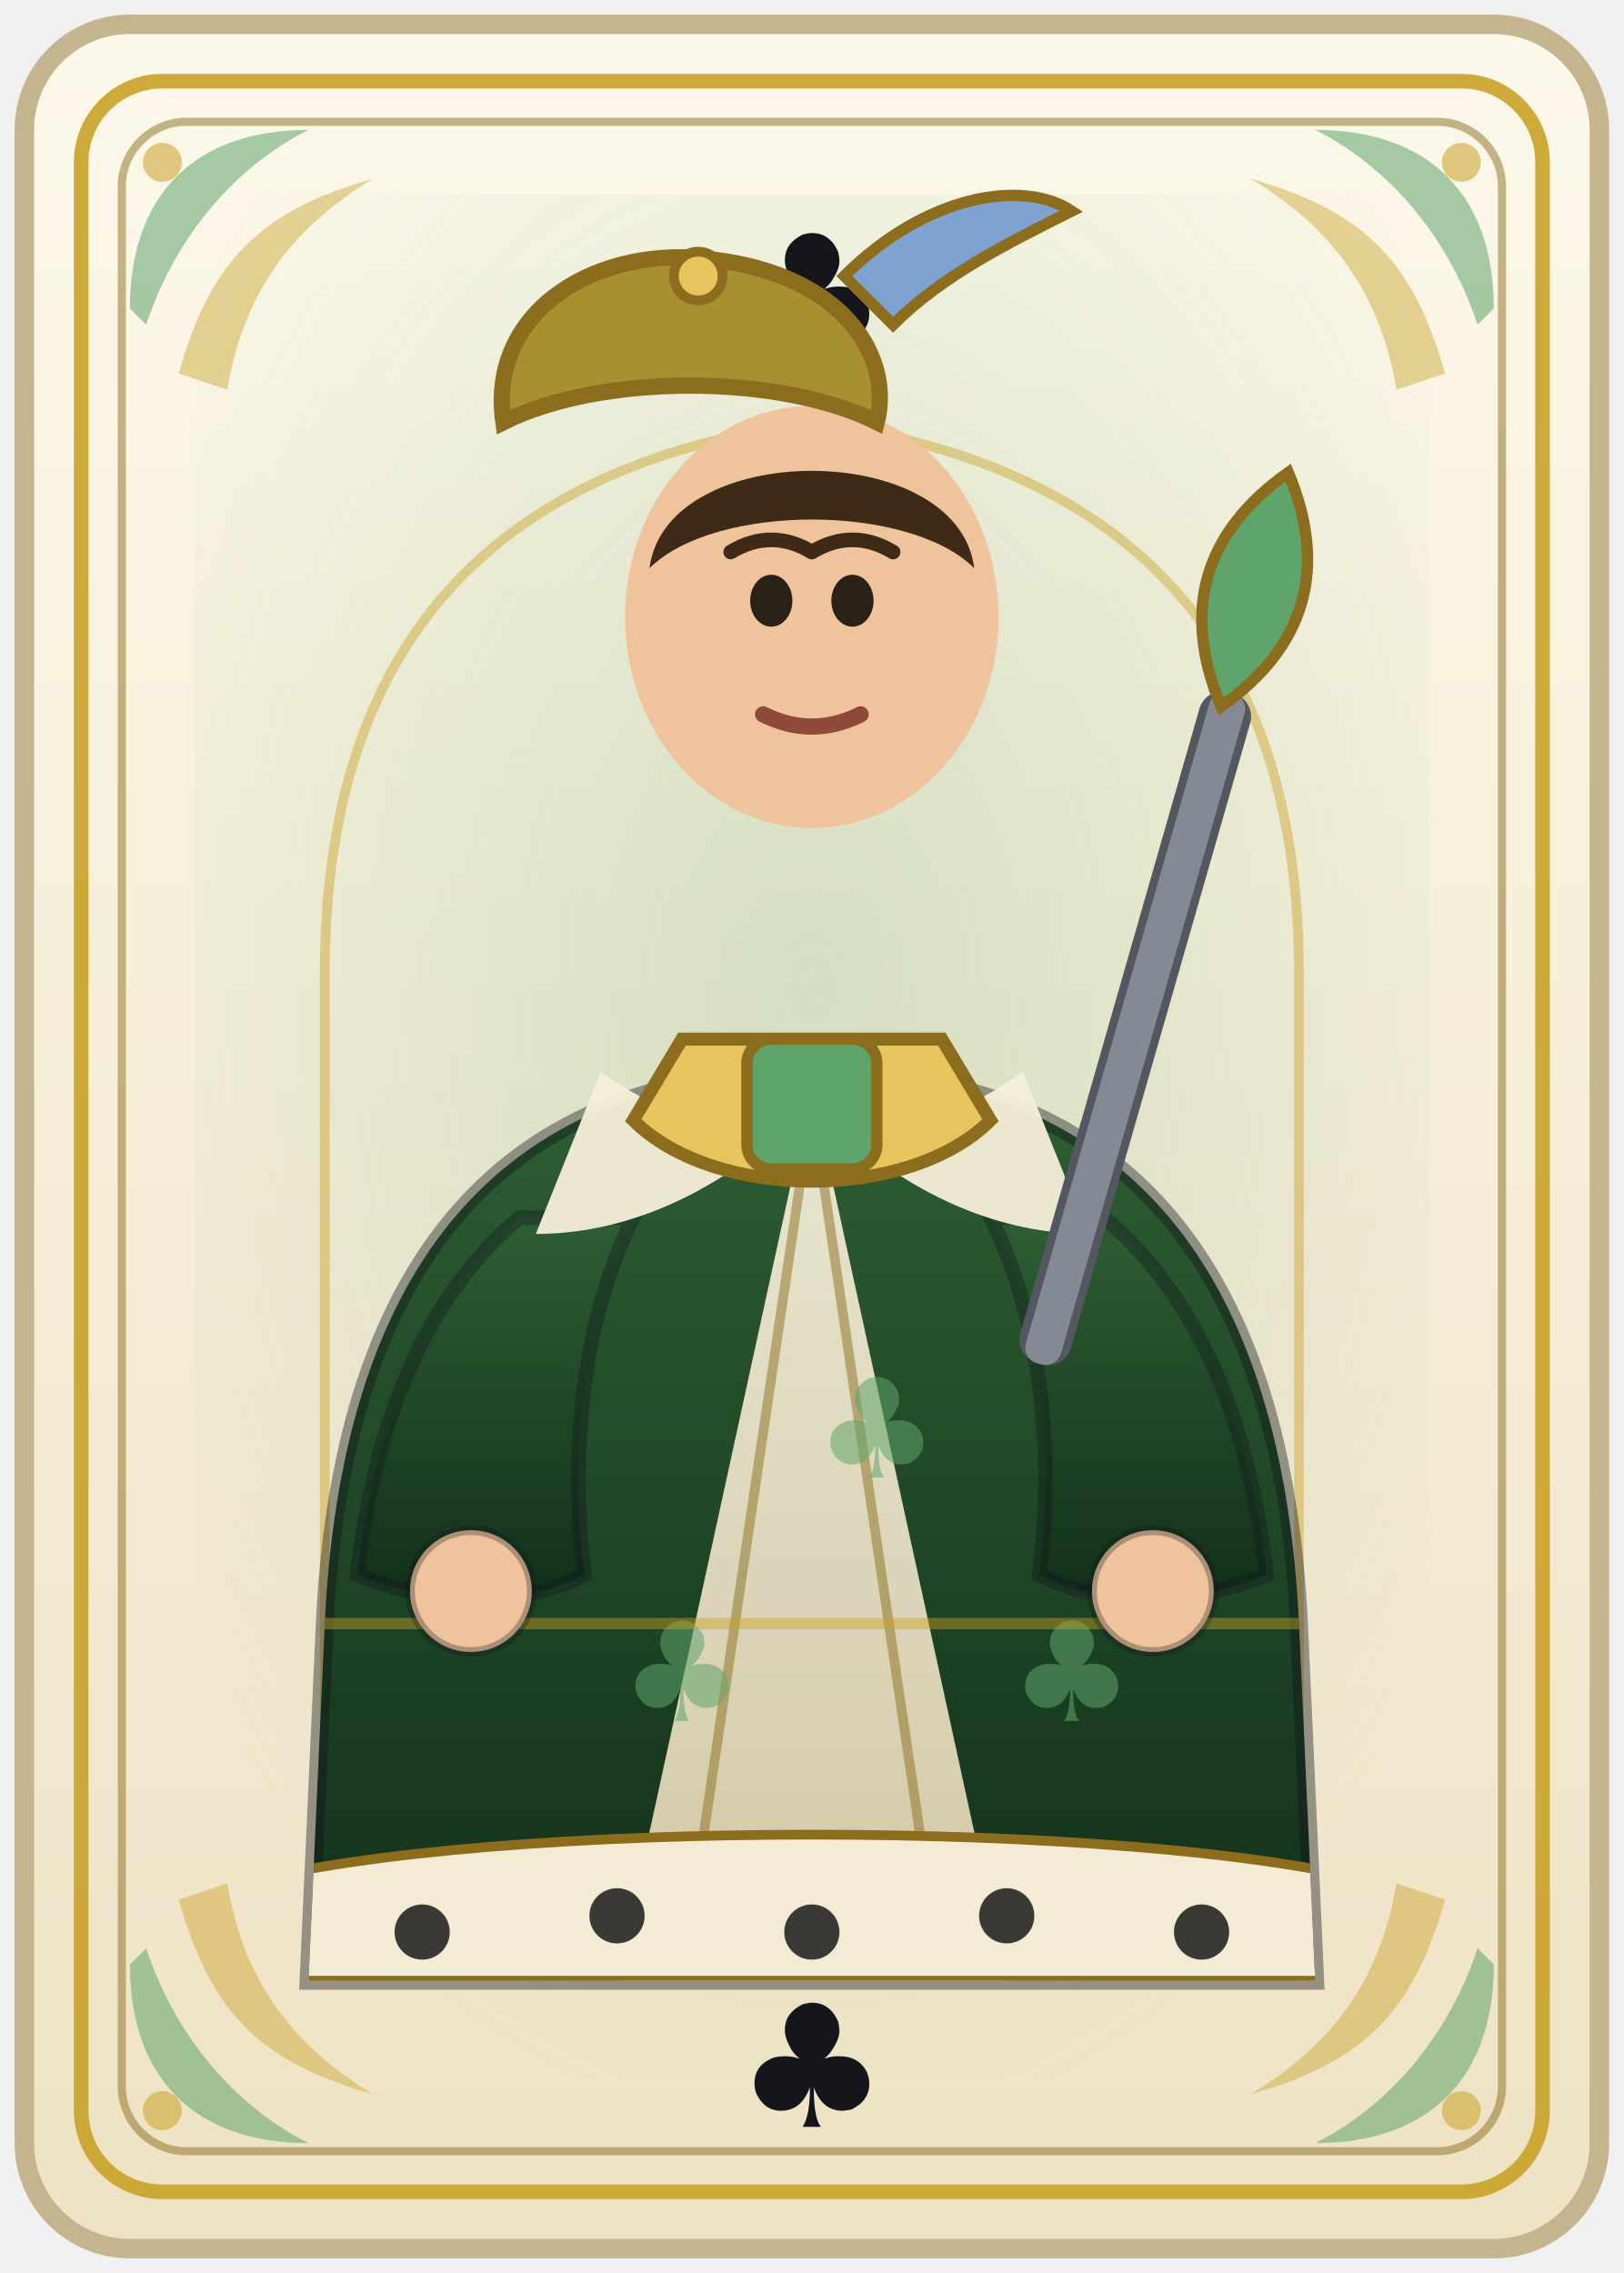
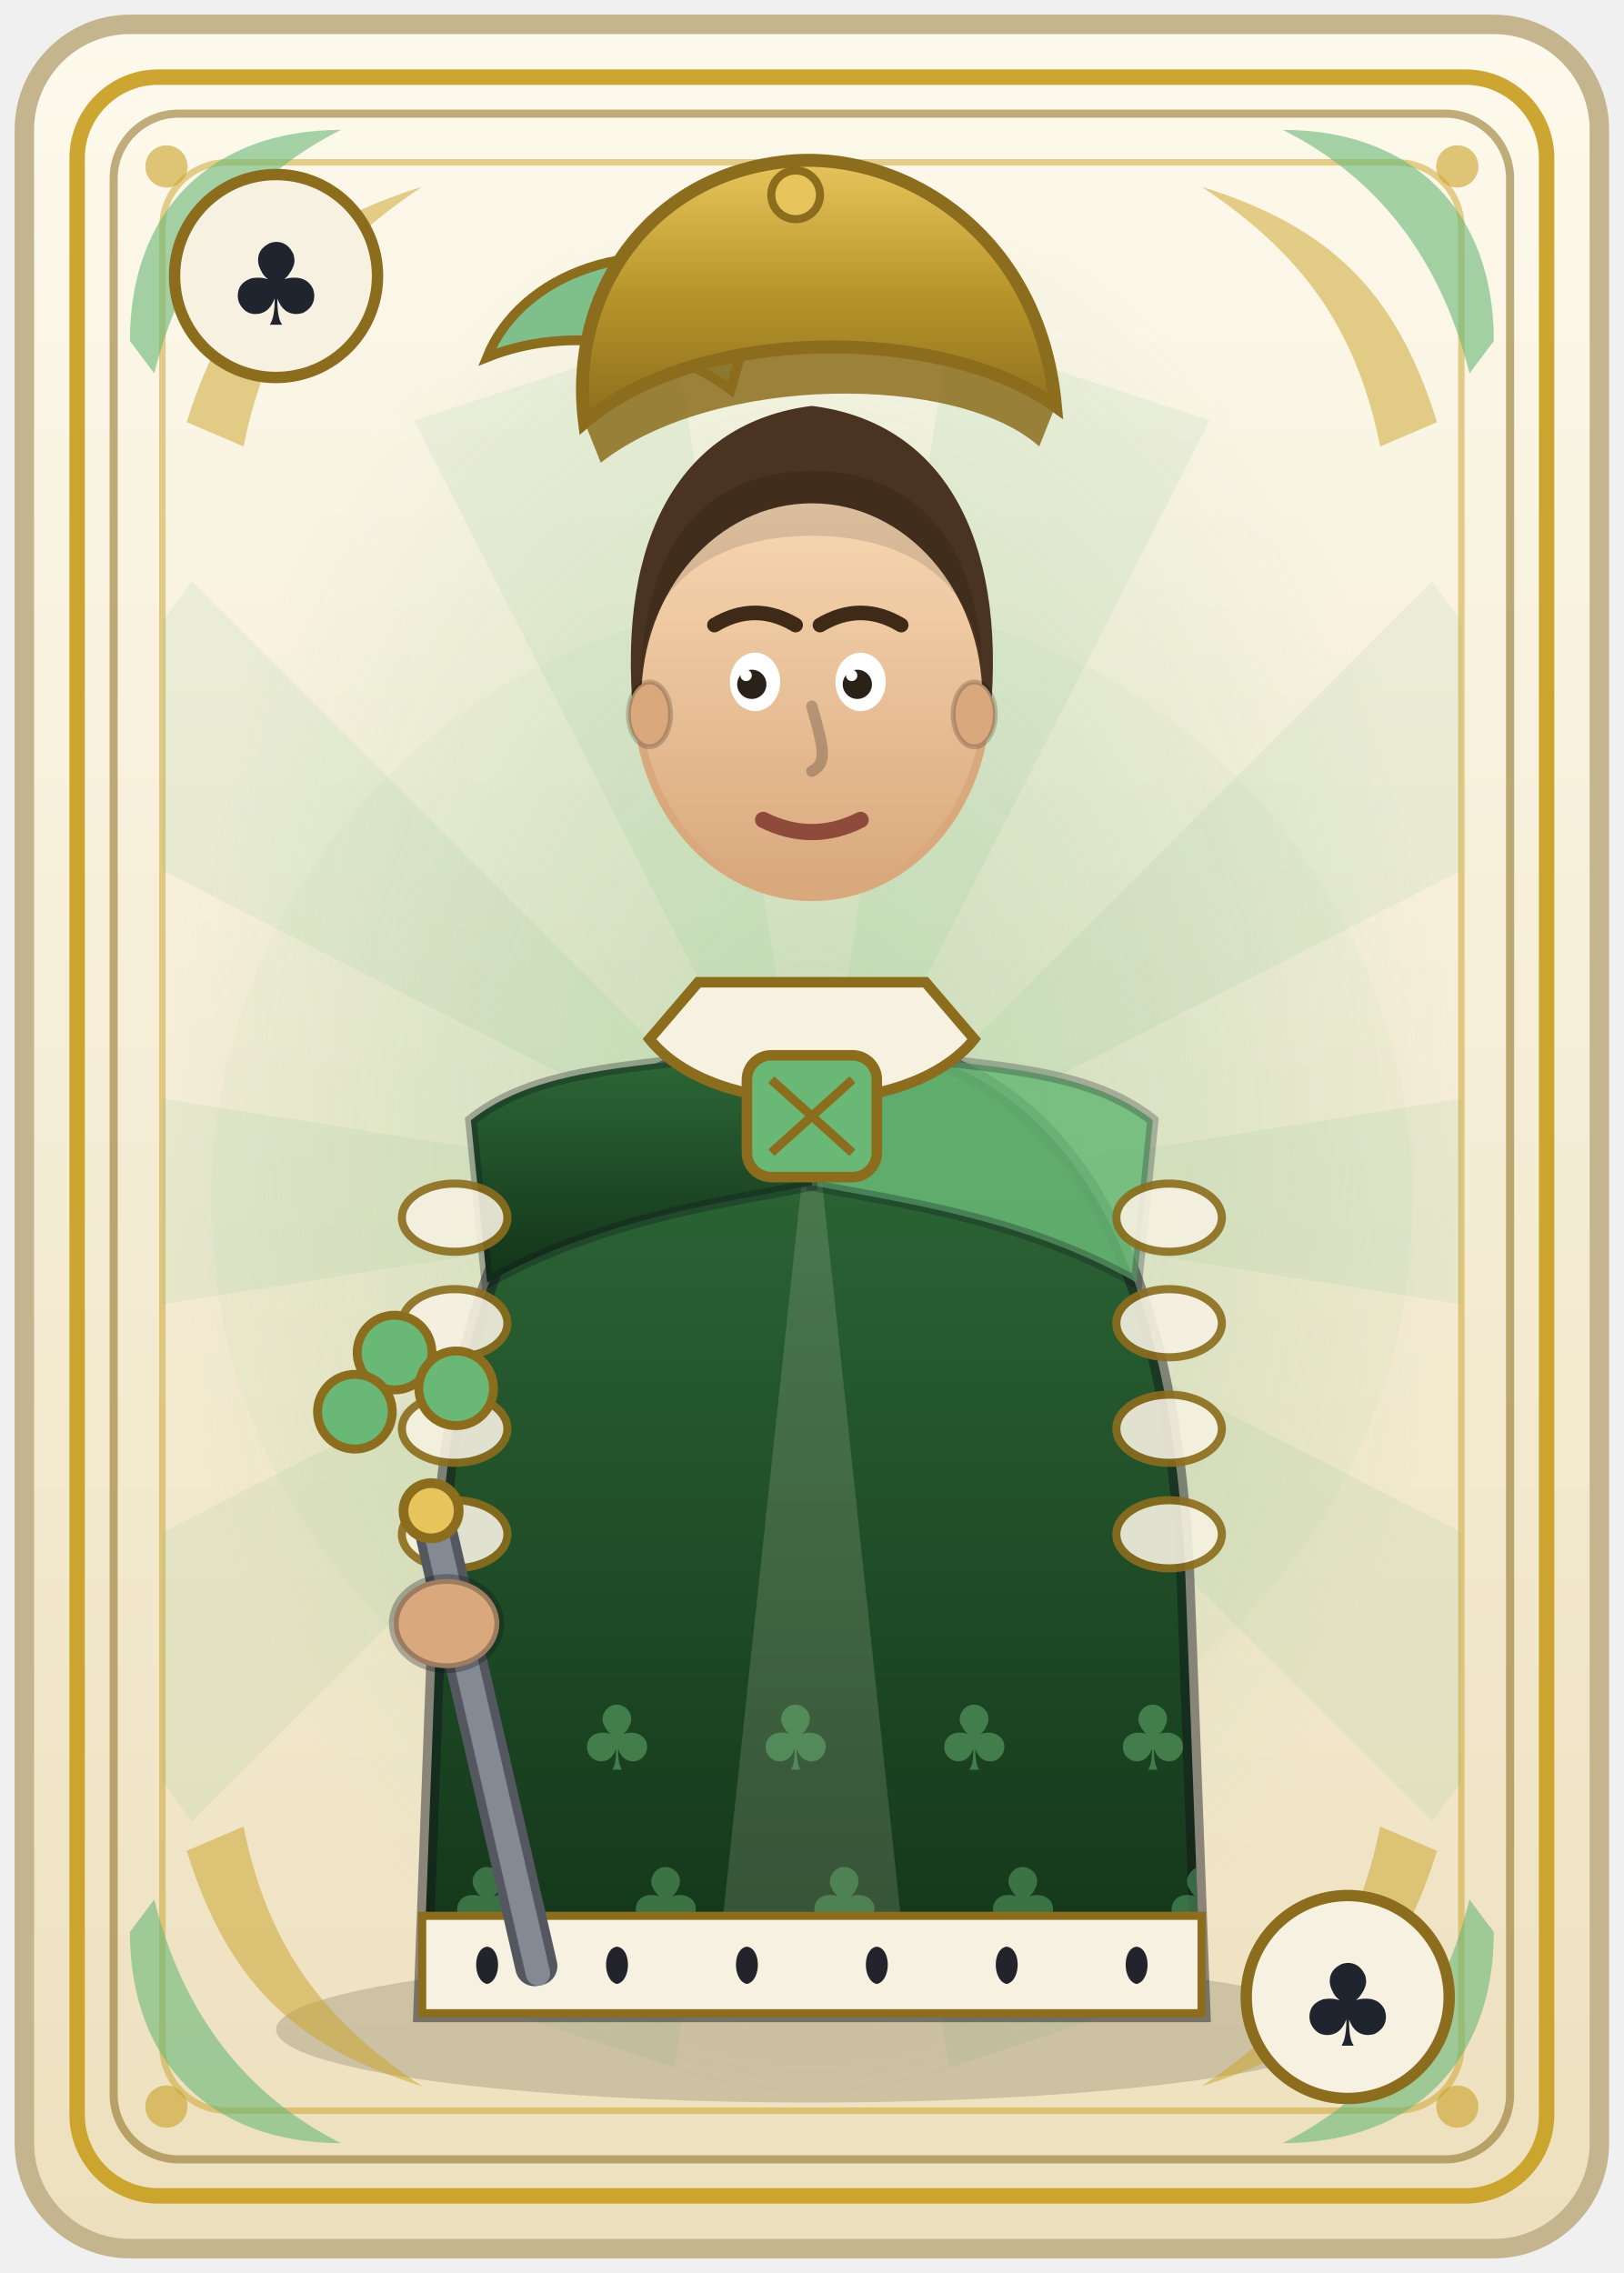
<svg xmlns="http://www.w3.org/2000/svg" viewBox="0 0 200 280">
  <defs>
    <linearGradient id="bg" x1="0" y1="0" x2="0" y2="1">
-       <stop offset="0" stop-color="#FCF8EA" />
-       <stop offset="1" stop-color="#EEE2C4" />
+       <stop offset="0" stop-color="#FDF9EC" />
+       <stop offset="1" stop-color="#EDE0BE" />
    </linearGradient>
    <linearGradient id="robe" x1="0" y1="0" x2="0" y2="1">
-       <stop offset="0" stop-color="#2E5E33" />
-       <stop offset="1" stop-color="#12301A" />
+       <stop offset="0" stop-color="#2F6B39" />
+       <stop offset="1" stop-color="#123318" />
    </linearGradient>
-     <linearGradient id="inner" x1="0" y1="0" x2="0" y2="1">
-       <stop offset="0" stop-color="#F8F2DE" />
-       <stop offset="1" stop-color="#E2D5B2" />
+     <linearGradient id="metalGrad" x1="0" y1="0" x2="0" y2="1">
+       <stop offset="0" stop-color="#E7C55C" />
+       <stop offset="0.5" stop-color="#B9962B" />
+       <stop offset="1" stop-color="#8C6D1D" />
    </linearGradient>
-     <radialGradient id="halo" cx="0.5" cy="0.42" r="0.62">
-       <stop offset="0" stop-color="#5FA46A" stop-opacity="0.22" />
-       <stop offset="1" stop-color="#5FA46A" stop-opacity="0" />
+     <linearGradient id="skinGrad" x1="0" y1="0" x2="0" y2="1">
+       <stop offset="0" stop-color="#F7D7B2" />
+       <stop offset="1" stop-color="#D9A87C" />
+     </linearGradient>
+     <radialGradient id="halo" cx="0.5" cy="0.5" r="0.5">
+       <stop offset="0" stop-color="#69B876" stop-opacity="0.30" />
+       <stop offset="1" stop-color="#69B876" stop-opacity="0" />
    </radialGradient>
-     <clipPath id="robeClip">
-       <path d="M100 132 C60 132 42 158 40 200 L38 244 L162 244 L160 200 C158 158 140 132 100 132 Z" />
+     <clipPath id="artClip">
+       <rect x="20" y="20" width="160" height="240" rx="8" />
    </clipPath>
  </defs>
  <rect x="3" y="3" width="194" height="274" rx="13" fill="url(#bg)" stroke="#C4B58E" stroke-width="2.4" />
-   <rect x="10" y="10" width="180" height="260" rx="10" fill="none" stroke="#C9A227" stroke-width="1.8" opacity="0.9" />
-   <rect x="15" y="15" width="170" height="250" rx="8" fill="none" stroke="#8C6D1D" stroke-width="1" opacity="0.5" />
-   <g transform="translate(16 16)" opacity="0.55">
-     <path d="M0 22 C0 8 8 0 22 0 C14 4 6 12 2 24 Z" fill="#5FA46A" />
-     <path d="M6 30 C10 16 16 10 30 6 C20 12 14 20 12 32 Z" fill="#C9A227" opacity="0.8" />
-     <circle cx="4" cy="4" r="2.4" fill="#C9A227" />
+   <rect x="9.5" y="9.5" width="181" height="261" rx="10" fill="none" stroke="#C9A227" stroke-width="1.9" opacity="0.95" />
+   <rect x="14" y="14" width="172" height="252" rx="8" fill="none" stroke="#8C6D1D" stroke-width="1" opacity="0.55" />
+   <rect x="20" y="20" width="160" height="240" rx="8" fill="none" stroke="#C9A227" stroke-width="0.8" opacity="0.5" />
+   <g clip-path="url(#artClip)">
+     <rect x="20" y="20" width="160" height="240" fill="url(#halo)" />
+     <g clip-path="url(#artClip)">
+       <path d="M100 148 L206.7 131.1 L206.7 164.9 Z" fill="#69B876" opacity="0.10" />
+       <path d="M100 148 L196.2 197.0 L176.4 224.4 Z" fill="#69B876" opacity="0.10" />
+       <path d="M100 148 L149.0 244.2 L116.9 254.7 Z" fill="#69B876" opacity="0.10" />
+       <path d="M100 148 L83.1 254.7 L51.0 244.2 Z" fill="#69B876" opacity="0.10" />
+       <path d="M100 148 L23.6 224.4 L3.8 197.0 Z" fill="#69B876" opacity="0.10" />
+       <path d="M100 148 L-6.7 164.9 L-6.7 131.1 Z" fill="#69B876" opacity="0.10" />
+       <path d="M100 148 L3.8 99.0 L23.6 71.6 Z" fill="#69B876" opacity="0.10" />
+       <path d="M100 148 L51.0 51.8 L83.1 41.3 Z" fill="#69B876" opacity="0.10" />
+       <path d="M100 148 L116.9 41.3 L149.0 51.8 Z" fill="#69B876" opacity="0.10" />
+       <path d="M100 148 L176.4 71.6 L196.2 99.0 Z" fill="#69B876" opacity="0.10" />
+       <circle cx="100" cy="148" r="74" fill="#69B876" opacity="0.05" />
+     </g>
+     <ellipse cx="100" cy="250" rx="66" ry="9" fill="#3A2E14" opacity="0.18" />
  </g>
-   <g transform="translate(184 16) scale(-1 1)" opacity="0.55">
-     <path d="M0 22 C0 8 8 0 22 0 C14 4 6 12 2 24 Z" fill="#5FA46A" />
-     <path d="M6 30 C10 16 16 10 30 6 C20 12 14 20 12 32 Z" fill="#C9A227" opacity="0.8" />
-     <circle cx="4" cy="4" r="2.4" fill="#C9A227" />
+   <g transform="translate(16 16)" opacity="0.6">
+     <path d="M0 26 C0 10 10 0 26 0 C16 5 7 14 3 30 Z" fill="#69B876" />
+     <path d="M7 36 C12 20 20 12 36 7 C24 15 17 24 14 39 Z" fill="#C9A227" opacity="0.85" />
+     <circle cx="4.5" cy="4.5" r="2.6" fill="#C9A227" />
  </g>
-   <g transform="translate(16 264) scale(1 -1)" opacity="0.55">
-     <path d="M0 22 C0 8 8 0 22 0 C14 4 6 12 2 24 Z" fill="#5FA46A" />
-     <path d="M6 30 C10 16 16 10 30 6 C20 12 14 20 12 32 Z" fill="#C9A227" opacity="0.8" />
-     <circle cx="4" cy="4" r="2.4" fill="#C9A227" />
+   <g transform="translate(184 16) scale(-1 1)" opacity="0.6">
+     <path d="M0 26 C0 10 10 0 26 0 C16 5 7 14 3 30 Z" fill="#69B876" />
+     <path d="M7 36 C12 20 20 12 36 7 C24 15 17 24 14 39 Z" fill="#C9A227" opacity="0.85" />
+     <circle cx="4.5" cy="4.5" r="2.6" fill="#C9A227" />
  </g>
-   <g transform="translate(184 264) scale(-1 -1)" opacity="0.55">
-     <path d="M0 22 C0 8 8 0 22 0 C14 4 6 12 2 24 Z" fill="#5FA46A" />
-     <path d="M6 30 C10 16 16 10 30 6 C20 12 14 20 12 32 Z" fill="#C9A227" opacity="0.8" />
-     <circle cx="4" cy="4" r="2.4" fill="#C9A227" />
+   <g transform="translate(16 264) scale(1 -1)" opacity="0.6">
+     <path d="M0 26 C0 10 10 0 26 0 C16 5 7 14 3 30 Z" fill="#69B876" />
+     <path d="M7 36 C12 20 20 12 36 7 C24 15 17 24 14 39 Z" fill="#C9A227" opacity="0.85" />
+     <circle cx="4.5" cy="4.5" r="2.6" fill="#C9A227" />
  </g>
-   <rect x="24" y="24" width="152" height="232" rx="7" fill="url(#halo)" />
-   <path d="M40 244 L40 120 Q40 60 100 52 Q160 60 160 120 L160 244" fill="none" stroke="#C9A227" stroke-width="1.2" opacity="0.45" />
-   <text x="100" y="44" font-size="21" text-anchor="middle" fill="#14161C" font-family="Georgia, serif">♣</text>
-   <text x="100" y="262" font-size="21" text-anchor="middle" fill="#14161C" font-family="Georgia, serif">♣</text>
-   <g>
-     <path d="M100 132 C60 132 42 158 40 200 L38 244 L162 244 L160 200 C158 158 140 132 100 132 Z" fill="url(#robe)" stroke="#10131B" stroke-opacity="0.4" stroke-width="2.2" />
+   <g transform="translate(184 264) scale(-1 -1)" opacity="0.6">
+     <path d="M0 26 C0 10 10 0 26 0 C16 5 7 14 3 30 Z" fill="#69B876" />
+     <path d="M7 36 C12 20 20 12 36 7 C24 15 17 24 14 39 Z" fill="#C9A227" opacity="0.85" />
+     <circle cx="4.5" cy="4.5" r="2.6" fill="#C9A227" />
+   </g>
+   <g transform="translate(200 0) scale(-1 1)">
+     <clipPath id="robeClip">
+       <path d="M100 128 C70 128 56 152 54 194 L52 248 L148 248 L146 194 C144 152 130 128 100 128 Z" />
+     </clipPath>
+     <path d="M100 128 C70 128 56 152 54 194 L52 248 L148 248 L146 194 C144 152 130 128 100 128 Z" fill="url(#robe)" stroke="#10131B" stroke-opacity="0.45" stroke-width="2.2" />
+     <path d="M100 134 L88 246 L112 246 Z" fill="#F6EFD8" opacity="0.15" />
    <g clip-path="url(#robeClip)">
-       <path d="M100 134 L76 244 L124 244 Z" fill="url(#inner)" opacity="0.92" />
-       <path d="M100 136 L84 244 M100 136 L116 244" stroke="#8C6D1D" stroke-width="1.2" opacity="0.5" fill="none" />
-       <text x="60" y="182" font-size="17" text-anchor="middle" fill="#5FA46A" opacity="0.55" font-family="Georgia, serif">♣</text>
-       <text x="108" y="182" font-size="17" text-anchor="middle" fill="#5FA46A" opacity="0.55" font-family="Georgia, serif">♣</text>
-       <text x="84" y="212" font-size="17" text-anchor="middle" fill="#5FA46A" opacity="0.55" font-family="Georgia, serif">♣</text>
-       <text x="132" y="212" font-size="17" text-anchor="middle" fill="#5FA46A" opacity="0.55" font-family="Georgia, serif">♣</text>
-       <text x="60" y="240" font-size="17" text-anchor="middle" fill="#5FA46A" opacity="0.55" font-family="Georgia, serif">♣</text>
-       <text x="108" y="240" font-size="17" text-anchor="middle" fill="#5FA46A" opacity="0.55" font-family="Georgia, serif">♣</text>
-       <path d="M30 232 C60 224 140 224 170 232 L170 244 L30 244 Z" fill="#F3EBD3" stroke="#8C6D1D" stroke-width="1.2" />
-       <g opacity="0.85">
-         <circle cx="52" cy="238" r="3.4" fill="#1A1A1A" />
-         <circle cx="76" cy="236" r="3.4" fill="#1A1A1A" />
-         <circle cx="100" cy="238" r="3.4" fill="#1A1A1A" />
-         <circle cx="124" cy="236" r="3.4" fill="#1A1A1A" />
-         <circle cx="148" cy="238" r="3.4" fill="#1A1A1A" />
-       </g>
-       <path d="M36 200 L164 200" stroke="#C9A227" stroke-width="1.4" opacity="0.45" />
+       <text x="58.0" y="218.0" font-size="11" text-anchor="middle" fill="#69B876" opacity="0.5" font-family="Georgia, serif">♣</text>
+       <text x="80.0" y="218.0" font-size="11" text-anchor="middle" fill="#69B876" opacity="0.5" font-family="Georgia, serif">♣</text>
+       <text x="102.0" y="218.0" font-size="11" text-anchor="middle" fill="#69B876" opacity="0.5" font-family="Georgia, serif">♣</text>
+       <text x="124.0" y="218.0" font-size="11" text-anchor="middle" fill="#69B876" opacity="0.5" font-family="Georgia, serif">♣</text>
+       <text x="52.0" y="238.0" font-size="11" text-anchor="middle" fill="#69B876" opacity="0.45" font-family="Georgia, serif">♣</text>
+       <text x="74.0" y="238.0" font-size="11" text-anchor="middle" fill="#69B876" opacity="0.45" font-family="Georgia, serif">♣</text>
+       <text x="96.0" y="238.0" font-size="11" text-anchor="middle" fill="#69B876" opacity="0.45" font-family="Georgia, serif">♣</text>
+       <text x="118.0" y="238.0" font-size="11" text-anchor="middle" fill="#69B876" opacity="0.45" font-family="Georgia, serif">♣</text>
+       <text x="140.0" y="238.0" font-size="11" text-anchor="middle" fill="#69B876" opacity="0.45" font-family="Georgia, serif">♣</text>
    </g>
-     <path d="M64 150 C52 160 46 176 44 194 C54 198 64 198 72 194 C70 178 72 162 78 150 Z" fill="url(#robe)" stroke="#10131B" stroke-opacity="0.35" stroke-width="1.8" />
-     <path d="M136 150 C148 160 154 176 156 194 C146 198 136 198 128 194 C130 178 128 162 122 150 Z" fill="url(#robe)" stroke="#10131B" stroke-opacity="0.35" stroke-width="1.8" />
-     <circle cx="58" cy="196" r="7.5" fill="#EFC49C" stroke="#10131B" stroke-opacity="0.3" stroke-width="1.2" />
-     <circle cx="142" cy="196" r="7.5" fill="#EFC49C" stroke="#10131B" stroke-opacity="0.3" stroke-width="1.2" />
-     <path d="M100 136 C88 148 76 152 66 152 L74 132 C82 138 92 140 100 140 C108 140 118 138 126 132 L134 152 C124 152 112 148 100 136 Z" fill="#F6EFD8" opacity="0.95" />
-     <path d="M78 138 C88 148 112 148 122 138 L116 128 L84 128 Z" fill="#E7C55C" stroke="#8C6D1D" stroke-width="1.6" />
-     <rect x="92" y="128" width="16" height="16" rx="3" fill="#5FA46A" stroke="#8C6D1D" stroke-width="1.4" />
-     <ellipse cx="100" cy="76" rx="23" ry="26" fill="#EFC49C" />
-     <path d="M80 70 C82 54 118 54 120 70 C112 62 88 62 80 70 Z" fill="#3E2A16" />
-     <path d="M62 52 C60 38 74 30 88 32 C104 34 110 44 108 52              C96 46 74 46 62 52 Z" fill="#A8902F" stroke="#8C6D1D" stroke-width="2" />
-     <path d="M104 34 C114 24 126 22 132 26 C124 30 116 34 110 40 Z" fill="#7FA3D1" stroke="#8C6D1D" stroke-width="1.4" />
-     <circle cx="86" cy="34" r="3" fill="#E7C55C" stroke="#8C6D1D" stroke-width="1.2" />
-     <ellipse cx="95" cy="74" rx="2.6" ry="3.2" fill="#2A2118" />
-     <ellipse cx="105" cy="74" rx="2.6" ry="3.2" fill="#2A2118" />
-     <path d="M90 68 Q95 65 100 68" stroke="#3E2A16" stroke-width="1.8" fill="none" stroke-linecap="round" />
-     <path d="M100 68 Q105 65 110 68" stroke="#3E2A16" stroke-width="1.8" fill="none" stroke-linecap="round" />
-     <path d="M94 88 Q100 91 106 88" stroke="#8E4A3A" stroke-width="2" fill="none" stroke-linecap="round" />
-     <g transform="rotate(16 142 120)">
-       <rect x="138.5" y="84" width="6.5" height="86" rx="3" fill="#54575F" />
-       <rect x="139.5" y="84" width="4.5" height="86" rx="2" fill="#8A8F99" opacity="0.9" />
-       <path d="M141 56 C133 66 133 76 141 86 C149 76 149 66 141 56 Z" fill="#5FA46A" stroke="#8C6D1D" stroke-width="1.4" />
+     <rect x="52" y="236" width="96" height="12" fill="#F6F1E1" stroke="#8C6D1D" stroke-width="1" />
+     <path d="M60.0 239.8 C61.8 240.0 61.8 244.0 60.0 244.4 C58.2 244.0 58.2 240.0 60.0 239.8 Z" fill="#23242B" />
+     <path d="M76.0 239.8 C77.8 240.0 77.8 244.0 76.0 244.4 C74.2 244.0 74.2 240.0 76.0 239.8 Z" fill="#23242B" />
+     <path d="M92.0 239.8 C93.8 240.0 93.8 244.0 92.0 244.4 C90.2 244.0 90.2 240.0 92.0 239.8 Z" fill="#23242B" />
+     <path d="M108.0 239.8 C109.8 240.0 109.8 244.0 108.0 244.4 C106.2 244.0 106.2 240.0 108.0 239.8 Z" fill="#23242B" />
+     <path d="M124.0 239.8 C125.8 240.0 125.8 244.0 124.0 244.4 C122.2 244.0 122.2 240.0 124.0 239.8 Z" fill="#23242B" />
+     <path d="M140.0 239.8 C141.8 240.0 141.8 244.0 140.0 244.4 C138.2 244.0 138.2 240.0 140.0 239.8 Z" fill="#23242B" />
+     <path d="M100 128 C84 132 68 130 58 138 L60 158 C74 150 90 148 100 146 Z" fill="#69B876" opacity="0.85" stroke="#10131B" stroke-opacity="0.3" stroke-width="1.4" />
+     <path d="M100 128 C116 132 132 130 142 138 L140 158 C126 150 110 148 100 146 Z" fill="url(#robe)" stroke="#10131B" stroke-opacity="0.3" stroke-width="1.4" />
+     <ellipse cx="56" cy="150" rx="6.5" ry="4.2" fill="#F6F1E1" stroke="#8C6D1D" stroke-width="1" opacity="0.9" />
+     <ellipse cx="144" cy="150" rx="6.5" ry="4.2" fill="#F6F1E1" stroke="#8C6D1D" stroke-width="1" opacity="0.9" />
+     <ellipse cx="56" cy="163" rx="6.5" ry="4.2" fill="#F6F1E1" stroke="#8C6D1D" stroke-width="1" opacity="0.9" />
+     <ellipse cx="144" cy="163" rx="6.5" ry="4.2" fill="#F6F1E1" stroke="#8C6D1D" stroke-width="1" opacity="0.9" />
+     <ellipse cx="56" cy="176" rx="6.5" ry="4.2" fill="#F6F1E1" stroke="#8C6D1D" stroke-width="1" opacity="0.9" />
+     <ellipse cx="144" cy="176" rx="6.5" ry="4.2" fill="#F6F1E1" stroke="#8C6D1D" stroke-width="1" opacity="0.9" />
+     <ellipse cx="56" cy="189" rx="6.5" ry="4.2" fill="#F6F1E1" stroke="#8C6D1D" stroke-width="1" opacity="0.9" />
+     <ellipse cx="144" cy="189" rx="6.5" ry="4.2" fill="#F6F1E1" stroke="#8C6D1D" stroke-width="1" opacity="0.9" />
+     <path d="M80 128 C88 138 112 138 120 128 L114 121 L86 121 Z" fill="#F6F1E1" stroke="#8C6D1D" stroke-width="1.3" />
+     <rect x="92" y="130" width="16" height="15" rx="3" fill="#69B876" stroke="#8C6D1D" stroke-width="1.3" />
+     <path d="M95 133 L105 142 M105 133 L95 142" stroke="#8C6D1D" stroke-width="1.1" />
+     <g transform="translate(146 190) rotate(13)">
+       <rect x="-2.6" y="-6" width="5.2" height="62" rx="2.4" fill="#54575F" />
+       <rect x="-1.5" y="-6" width="3" height="62" rx="1.5" fill="#8A8F99" opacity="0.9" />
+       <circle cx="0" cy="-24" r="4.6" fill="#69B876" stroke="#8C6D1D" stroke-width="1.1" />
+       <circle cx="-6.4" cy="-18" r="4.6" fill="#69B876" stroke="#8C6D1D" stroke-width="1.1" />
+       <circle cx="6.4" cy="-18" r="4.6" fill="#69B876" stroke="#8C6D1D" stroke-width="1.1" />
+       <circle cx="0" cy="-4" r="3.4" fill="#E7C55C" stroke="#8C6D1D" stroke-width="1.2" />
+     </g>
+     <ellipse cx="145" cy="200" rx="6.5" ry="5.5" fill="#D9A87C" stroke="#10131B" stroke-opacity="0.3" stroke-width="1.2" />
+     <ellipse cx="100" cy="86" rx="22" ry="25" fill="#D9A87C" />
+     <path d="M78 88 C76 66 84 52 100 50 C116 52 124 66 122 88 C118 72 110 66 100 66 C90 66 82 72 78 88 Z" fill="#4A3320" />
+     <path d="M84 60 C92 54 108 54 116 60 C108 58 92 58 84 60 Z" fill="#4A3320" />
+     <ellipse cx="100" cy="86" rx="21" ry="24" fill="url(#skinGrad)" />
+     <path d="M79 84 C79 66 88 58 100 58 C112 58 121 66 121 84 C121 72 112 66 100 66 C88 66 79 72 79 84 Z" fill="#000000" opacity="0.12" />
+     <ellipse cx="80" cy="88" rx="2.6" ry="4" fill="#D9A87C" stroke="#00000030" stroke-width="0.6" />
+     <ellipse cx="120" cy="88" rx="2.6" ry="4" fill="#D9A87C" stroke="#00000030" stroke-width="0.6" />
+     <ellipse cx="94" cy="84" rx="3.1" ry="3.6" fill="#FFFFFF" />
+     <circle cx="94.4" cy="84.3" r="1.8" fill="#2A2118" />
+     <circle cx="95.1" cy="83.2" r="0.7" fill="#FFFFFF" />
+     <ellipse cx="107" cy="84" rx="3.1" ry="3.6" fill="#FFFFFF" />
+     <circle cx="107.4" cy="84.3" r="1.8" fill="#2A2118" />
+     <circle cx="108.1" cy="83.2" r="0.7" fill="#FFFFFF" />
+     <path d="M89 77 Q94 74 99 77" stroke="#3E2A16" stroke-width="1.8" fill="none" stroke-linecap="round" />
+     <path d="M102 77 Q107 74 112 77" stroke="#3E2A16" stroke-width="1.8" fill="none" stroke-linecap="round" />
+     <path d="M100 87 C98.6 92 98 94 100 95" stroke="#00000038" stroke-width="1.4" fill="none" stroke-linecap="round" />
+     <path d="M94 101 Q100 104 106 101" stroke="#8E4A3A" stroke-width="2" fill="none" stroke-linecap="round" />
+     <g transform="translate(100 0)">
+       <path d="M6 34 C22 28 36 34 40 44 C30 40 18 42 10 48 Z" fill="#7FBF8C" stroke="#8C6D1D" stroke-width="1.2" />
+       <path d="M-30 50 C-28 28 -10 18 4 20 C20 22 30 36 28 52                C14 40 -16 40 -30 50 Z" fill="url(#metalGrad)" stroke="#8C6D1D" stroke-width="1.6" />
+       <path d="M-30 50 C-16 40 14 40 28 52 L26 57 C12 46 -18 46 -28 55 Z" fill="#8C6D1D" opacity="0.85" />
+       <circle cx="2" cy="24" r="3" fill="#E7C55C" stroke="#8C6D1D" stroke-width="1" />
    </g>
  </g>
+   <g>
+     <circle cx="34" cy="34" r="12.5" fill="#F6F1E1" stroke="#8C6D1D" stroke-width="1.4" />
+     <text x="34" y="40" font-size="14" text-anchor="middle" fill="#20242E" font-family="Georgia, serif" font-weight="bold">♣</text>
+     <circle cx="166" cy="246" r="12.5" fill="#F6F1E1" stroke="#8C6D1D" stroke-width="1.4" />
+     <text x="166" y="252" font-size="14" text-anchor="middle" fill="#20242E" font-family="Georgia, serif" font-weight="bold">♣</text>
+   </g>
</svg>
